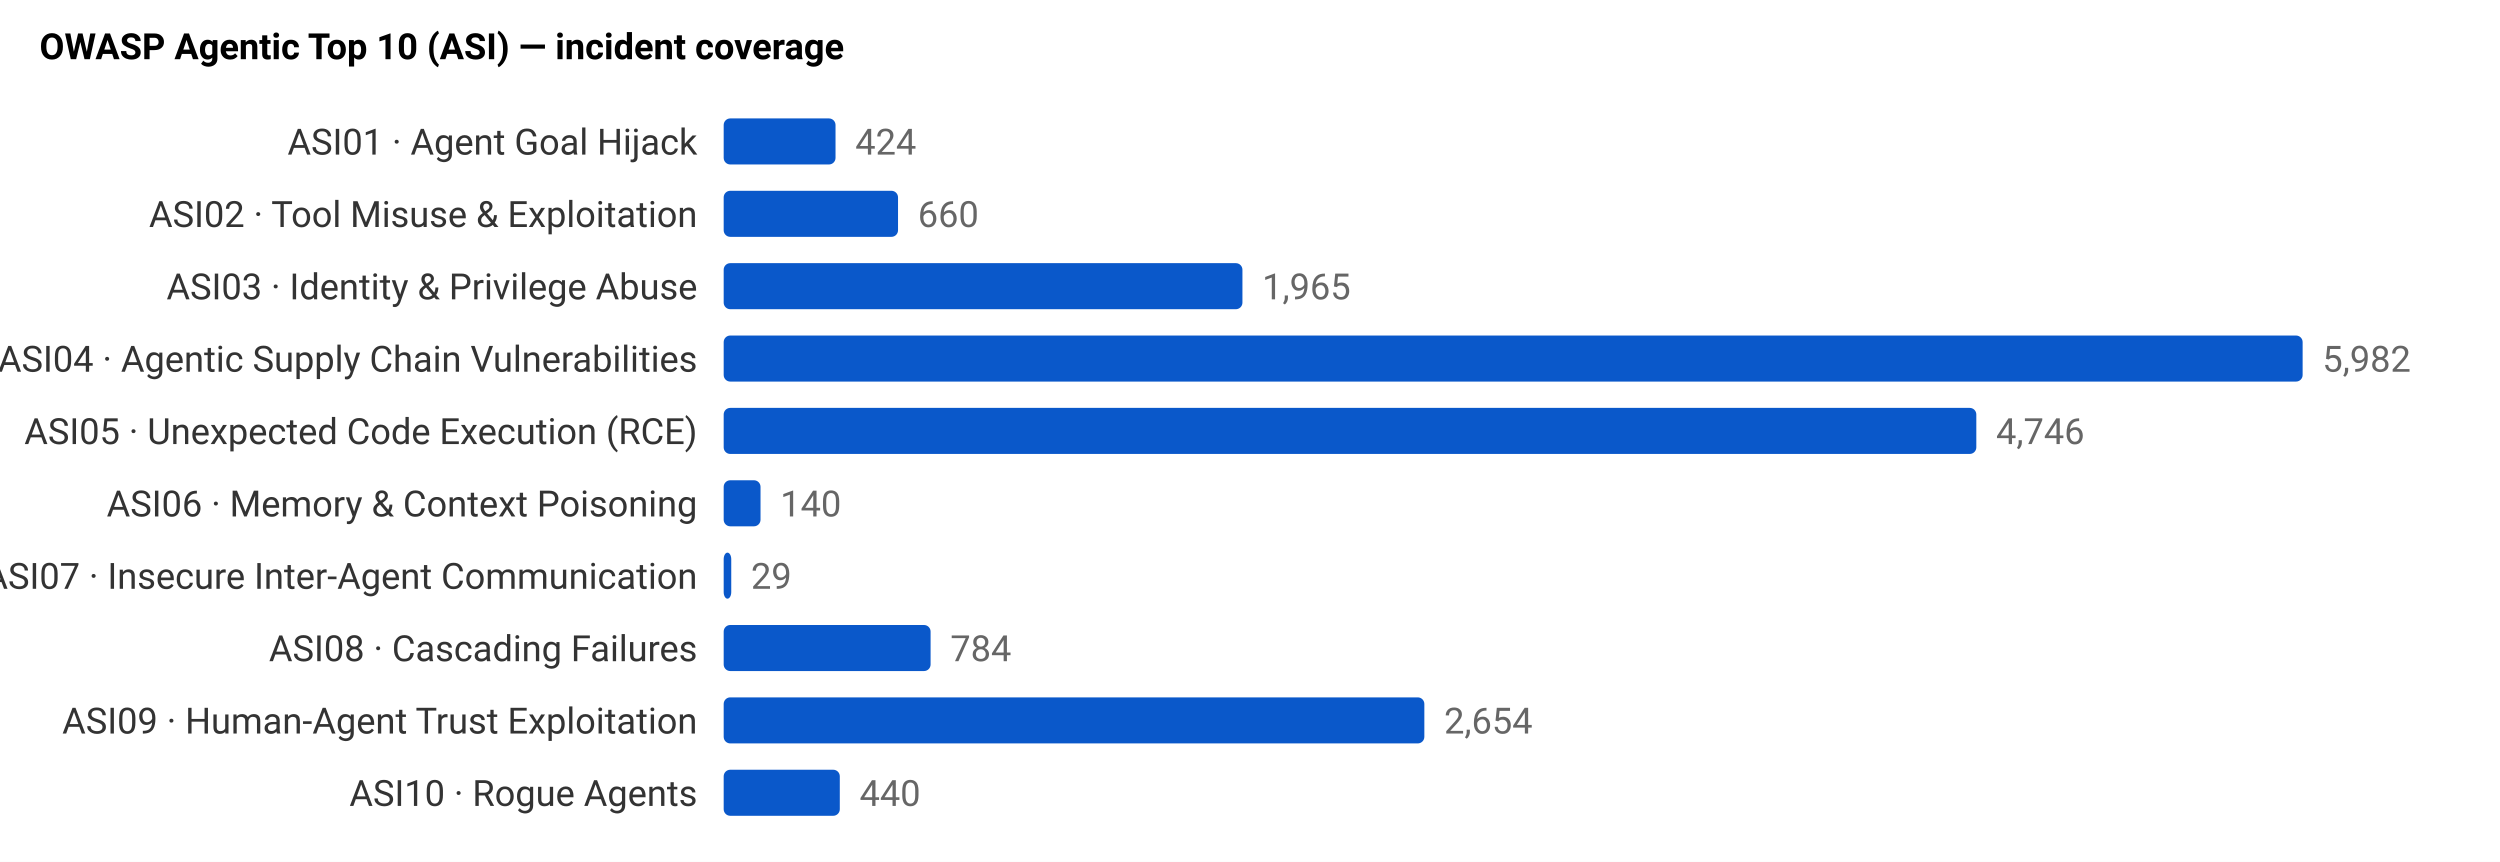
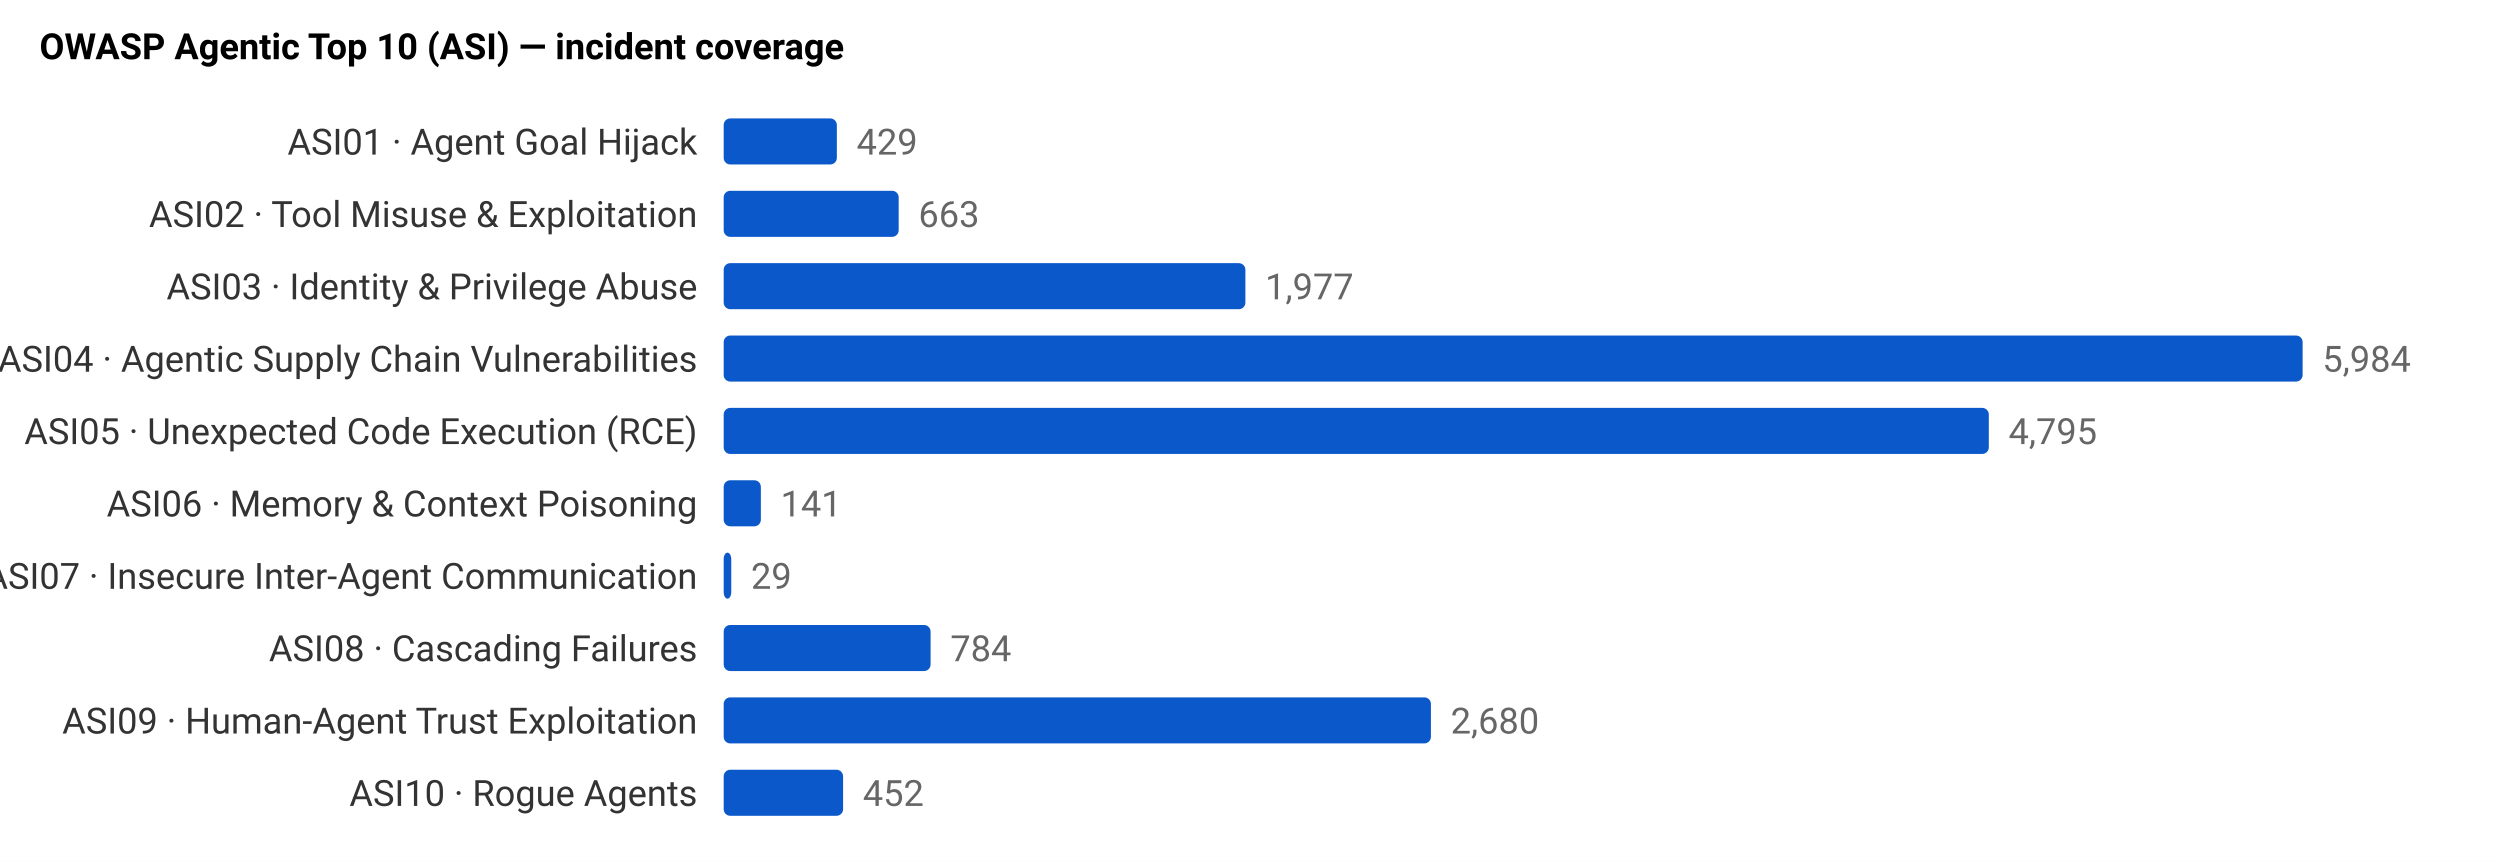
<svg xmlns="http://www.w3.org/2000/svg" viewBox="0 0 760 262" role="img" aria-label="OWASP Agentic Top 10 (ASI) — incident coverage" font-family="system-ui,-apple-system,Segoe UI,Roboto,sans-serif" font-size="11">
  <rect x="0" y="0" width="100%" height="100%" fill="white" />
  <text x="12" y="18" font-weight="600">OWASP Agentic Top 10 (ASI) — incident coverage</text>
  <text x="212" y="47" text-anchor="end" fill="#333">ASI01 · Agent Goal Hijack</text>
-   <rect x="220" y="36" width="34.0" height="14" fill="#0a58ca" rx="2" />
-   <text x="260.0" y="47" fill="#666">424</text>
+   <rect x="220" y="36" width="34.4" height="14" fill="#0a58ca" rx="2" />
+   <text x="260.4" y="47" fill="#666">429</text>
  <text x="212" y="69" text-anchor="end" fill="#333">ASI02 · Tool Misuse &amp; Exploitation</text>
-   <rect x="220" y="58" width="53.0" height="14" fill="#0a58ca" rx="2" />
-   <text x="279.0" y="69" fill="#666">660</text>
+   <rect x="220" y="58" width="53.2" height="14" fill="#0a58ca" rx="2" />
+   <text x="279.2" y="69" fill="#666">663</text>
  <text x="212" y="91" text-anchor="end" fill="#333">ASI03 · Identity &amp; Privilege Abuse</text>
-   <rect x="220" y="80" width="157.7" height="14" fill="#0a58ca" rx="2" />
-   <text x="383.7" y="91" fill="#666">1,965</text>
+   <rect x="220" y="80" width="158.6" height="14" fill="#0a58ca" rx="2" />
+   <text x="384.6" y="91" fill="#666">1,977</text>
  <text x="212" y="113" text-anchor="end" fill="#333">ASI04 · Agentic Supply Chain Vulnerabilities</text>
  <rect x="220" y="102" width="480.0" height="14" fill="#0a58ca" rx="2" />
-   <text x="706.0" y="113" fill="#666">5,982</text>
+   <text x="706.0" y="113" fill="#666">5,984</text>
  <text x="212" y="135" text-anchor="end" fill="#333">ASI05 · Unexpected Code Execution (RCE)</text>
-   <rect x="220" y="124" width="380.8" height="14" fill="#0a58ca" rx="2" />
-   <text x="606.8" y="135" fill="#666">4,746</text>
+   <rect x="220" y="124" width="384.6" height="14" fill="#0a58ca" rx="2" />
+   <text x="610.6" y="135" fill="#666">4,795</text>
  <text x="212" y="157" text-anchor="end" fill="#333">ASI06 · Memory &amp; Context Poisoning</text>
-   <rect x="220" y="146" width="11.2" height="14" fill="#0a58ca" rx="2" />
-   <text x="237.2" y="157" fill="#666">140</text>
+   <rect x="220" y="146" width="11.3" height="14" fill="#0a58ca" rx="2" />
+   <text x="237.3" y="157" fill="#666">141</text>
  <text x="212" y="179" text-anchor="end" fill="#333">ASI07 · Insecure Inter-Agent Communication</text>
  <rect x="220" y="168" width="2.3" height="14" fill="#0a58ca" rx="2" />
  <text x="228.3" y="179" fill="#666">29</text>
  <text x="212" y="201" text-anchor="end" fill="#333">ASI08 · Cascading Failures</text>
  <rect x="220" y="190" width="62.9" height="14" fill="#0a58ca" rx="2" />
  <text x="288.9" y="201" fill="#666">784</text>
  <text x="212" y="223" text-anchor="end" fill="#333">ASI09 · Human-Agent Trust Exploitation</text>
-   <rect x="220" y="212" width="213.0" height="14" fill="#0a58ca" rx="2" />
-   <text x="439.0" y="223" fill="#666">2,654</text>
+   <rect x="220" y="212" width="215.0" height="14" fill="#0a58ca" rx="2" />
+   <text x="441.0" y="223" fill="#666">2,680</text>
  <text x="212" y="245" text-anchor="end" fill="#333">ASI10 · Rogue Agents</text>
-   <rect x="220" y="234" width="35.3" height="14" fill="#0a58ca" rx="2" />
-   <text x="261.3" y="245" fill="#666">440</text>
+   <rect x="220" y="234" width="36.3" height="14" fill="#0a58ca" rx="2" />
+   <text x="262.3" y="245" fill="#666">452</text>
</svg>
